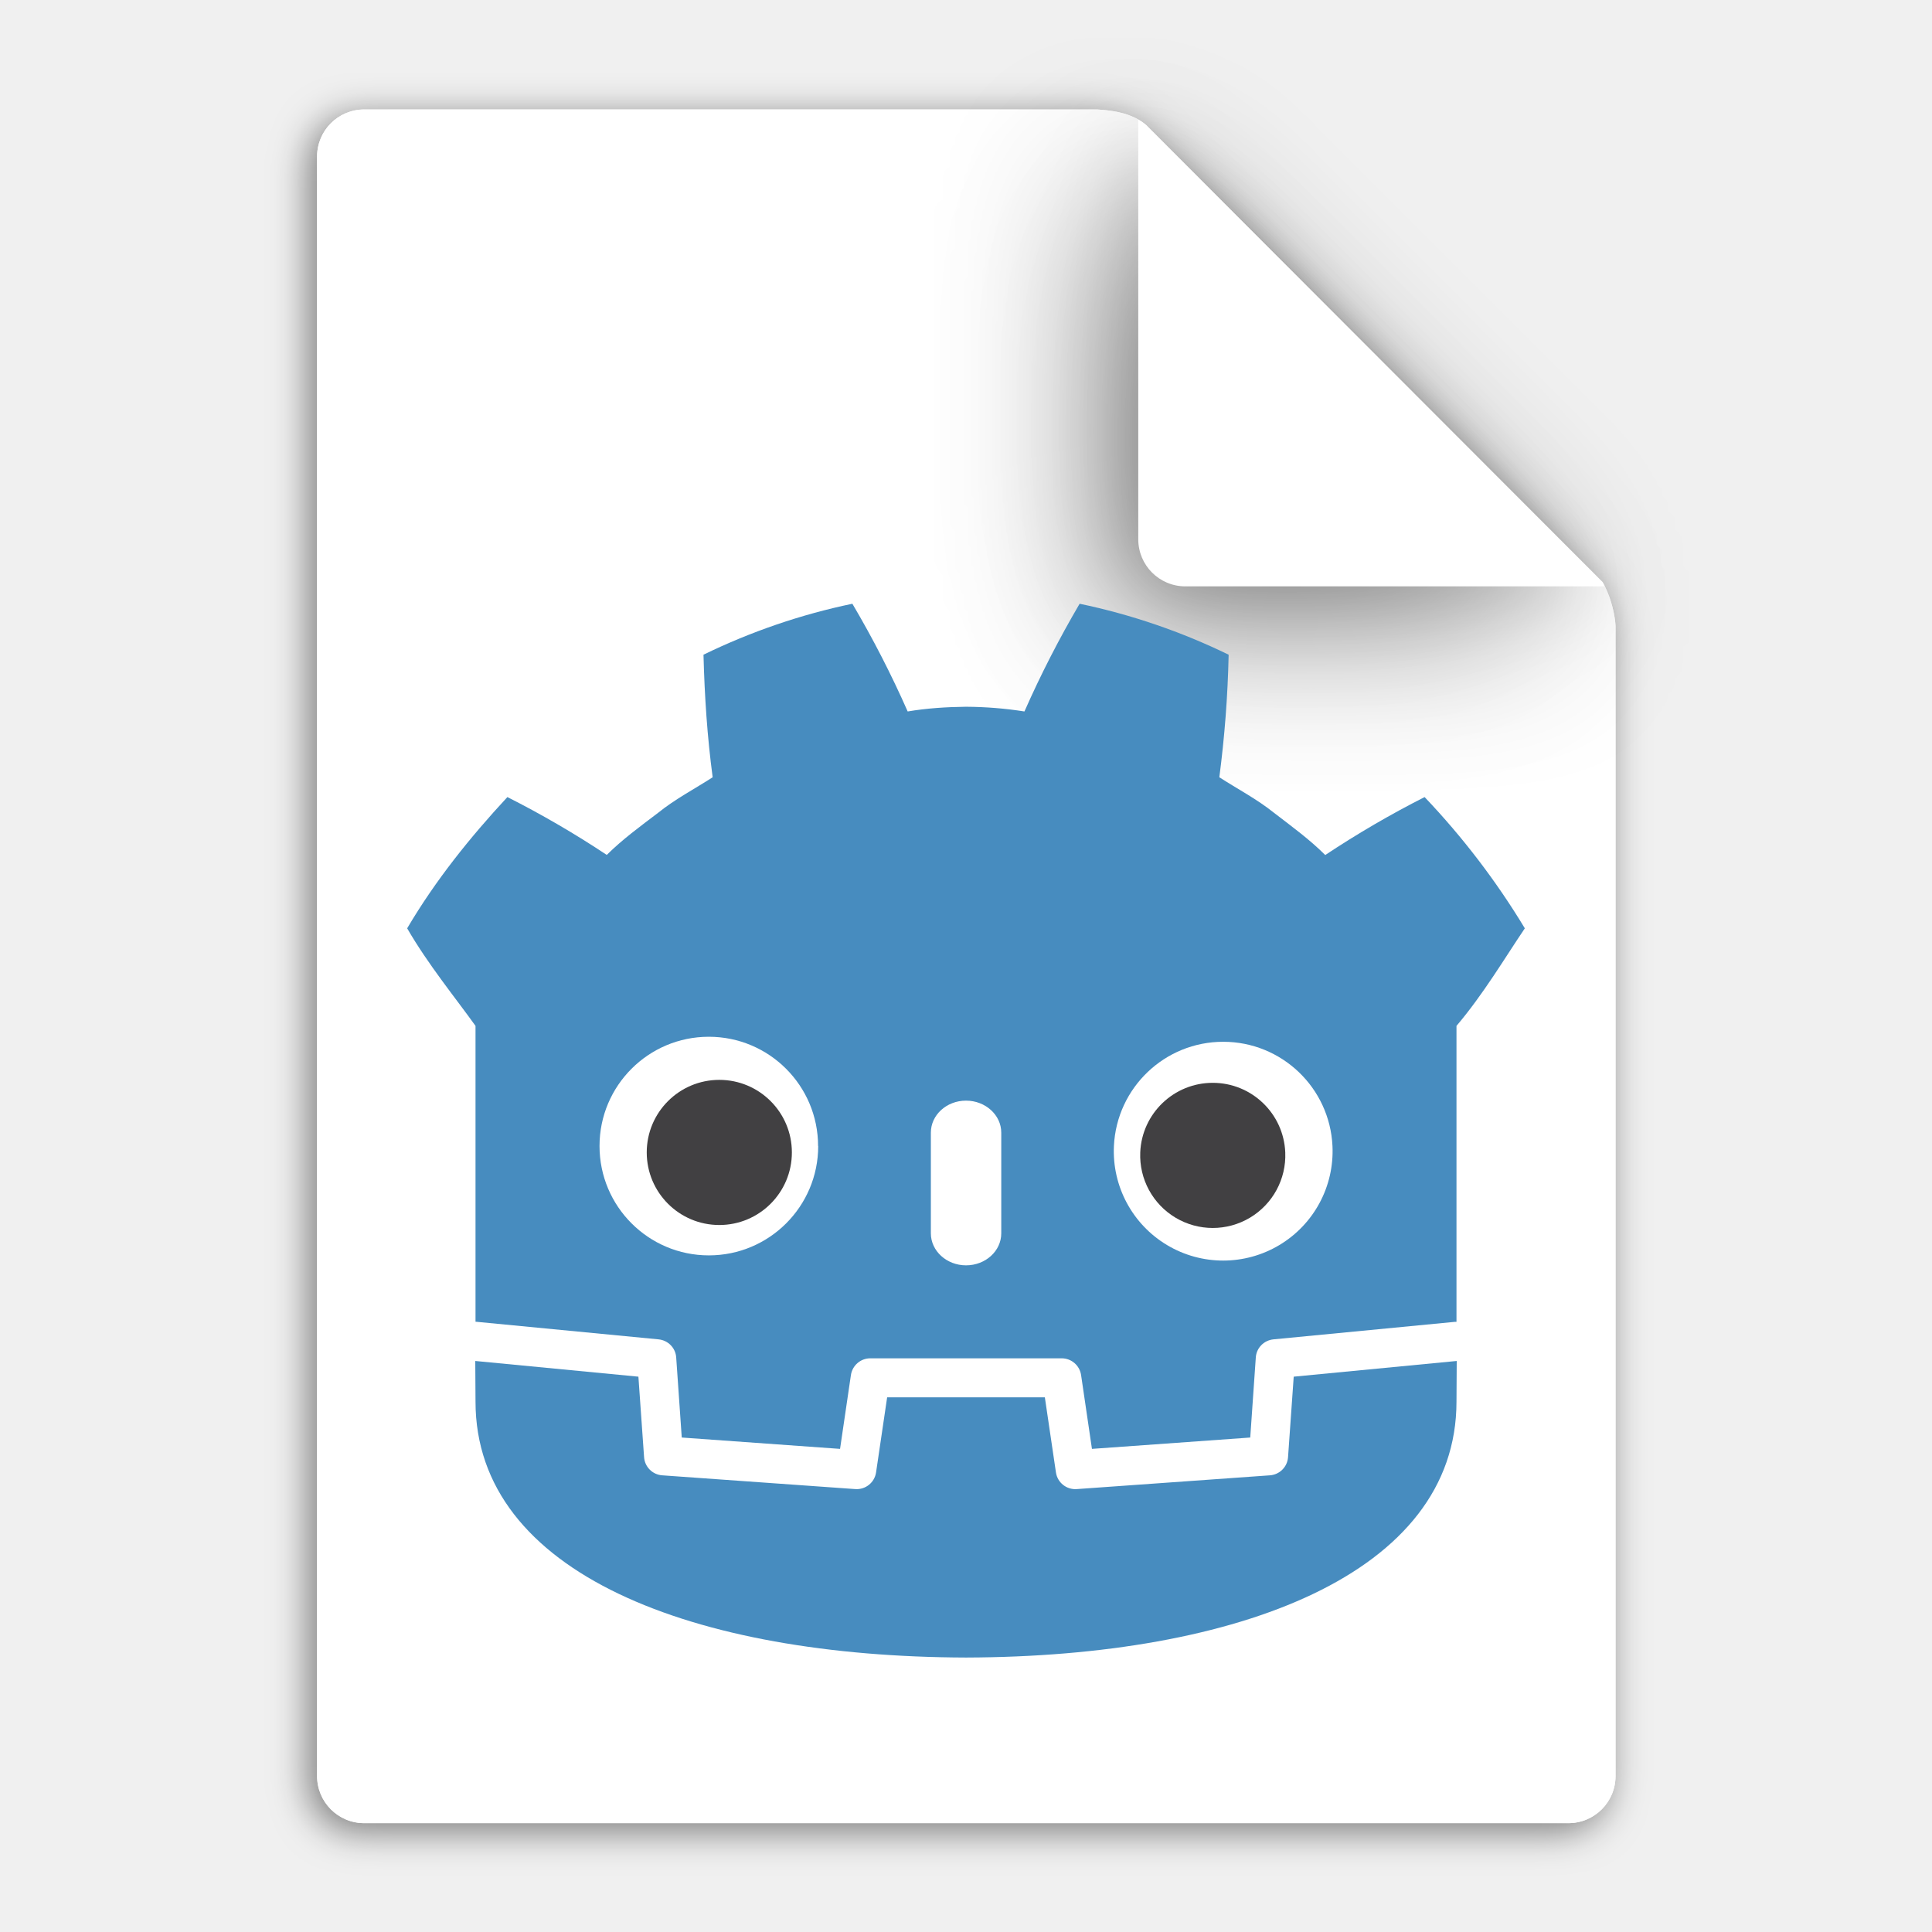
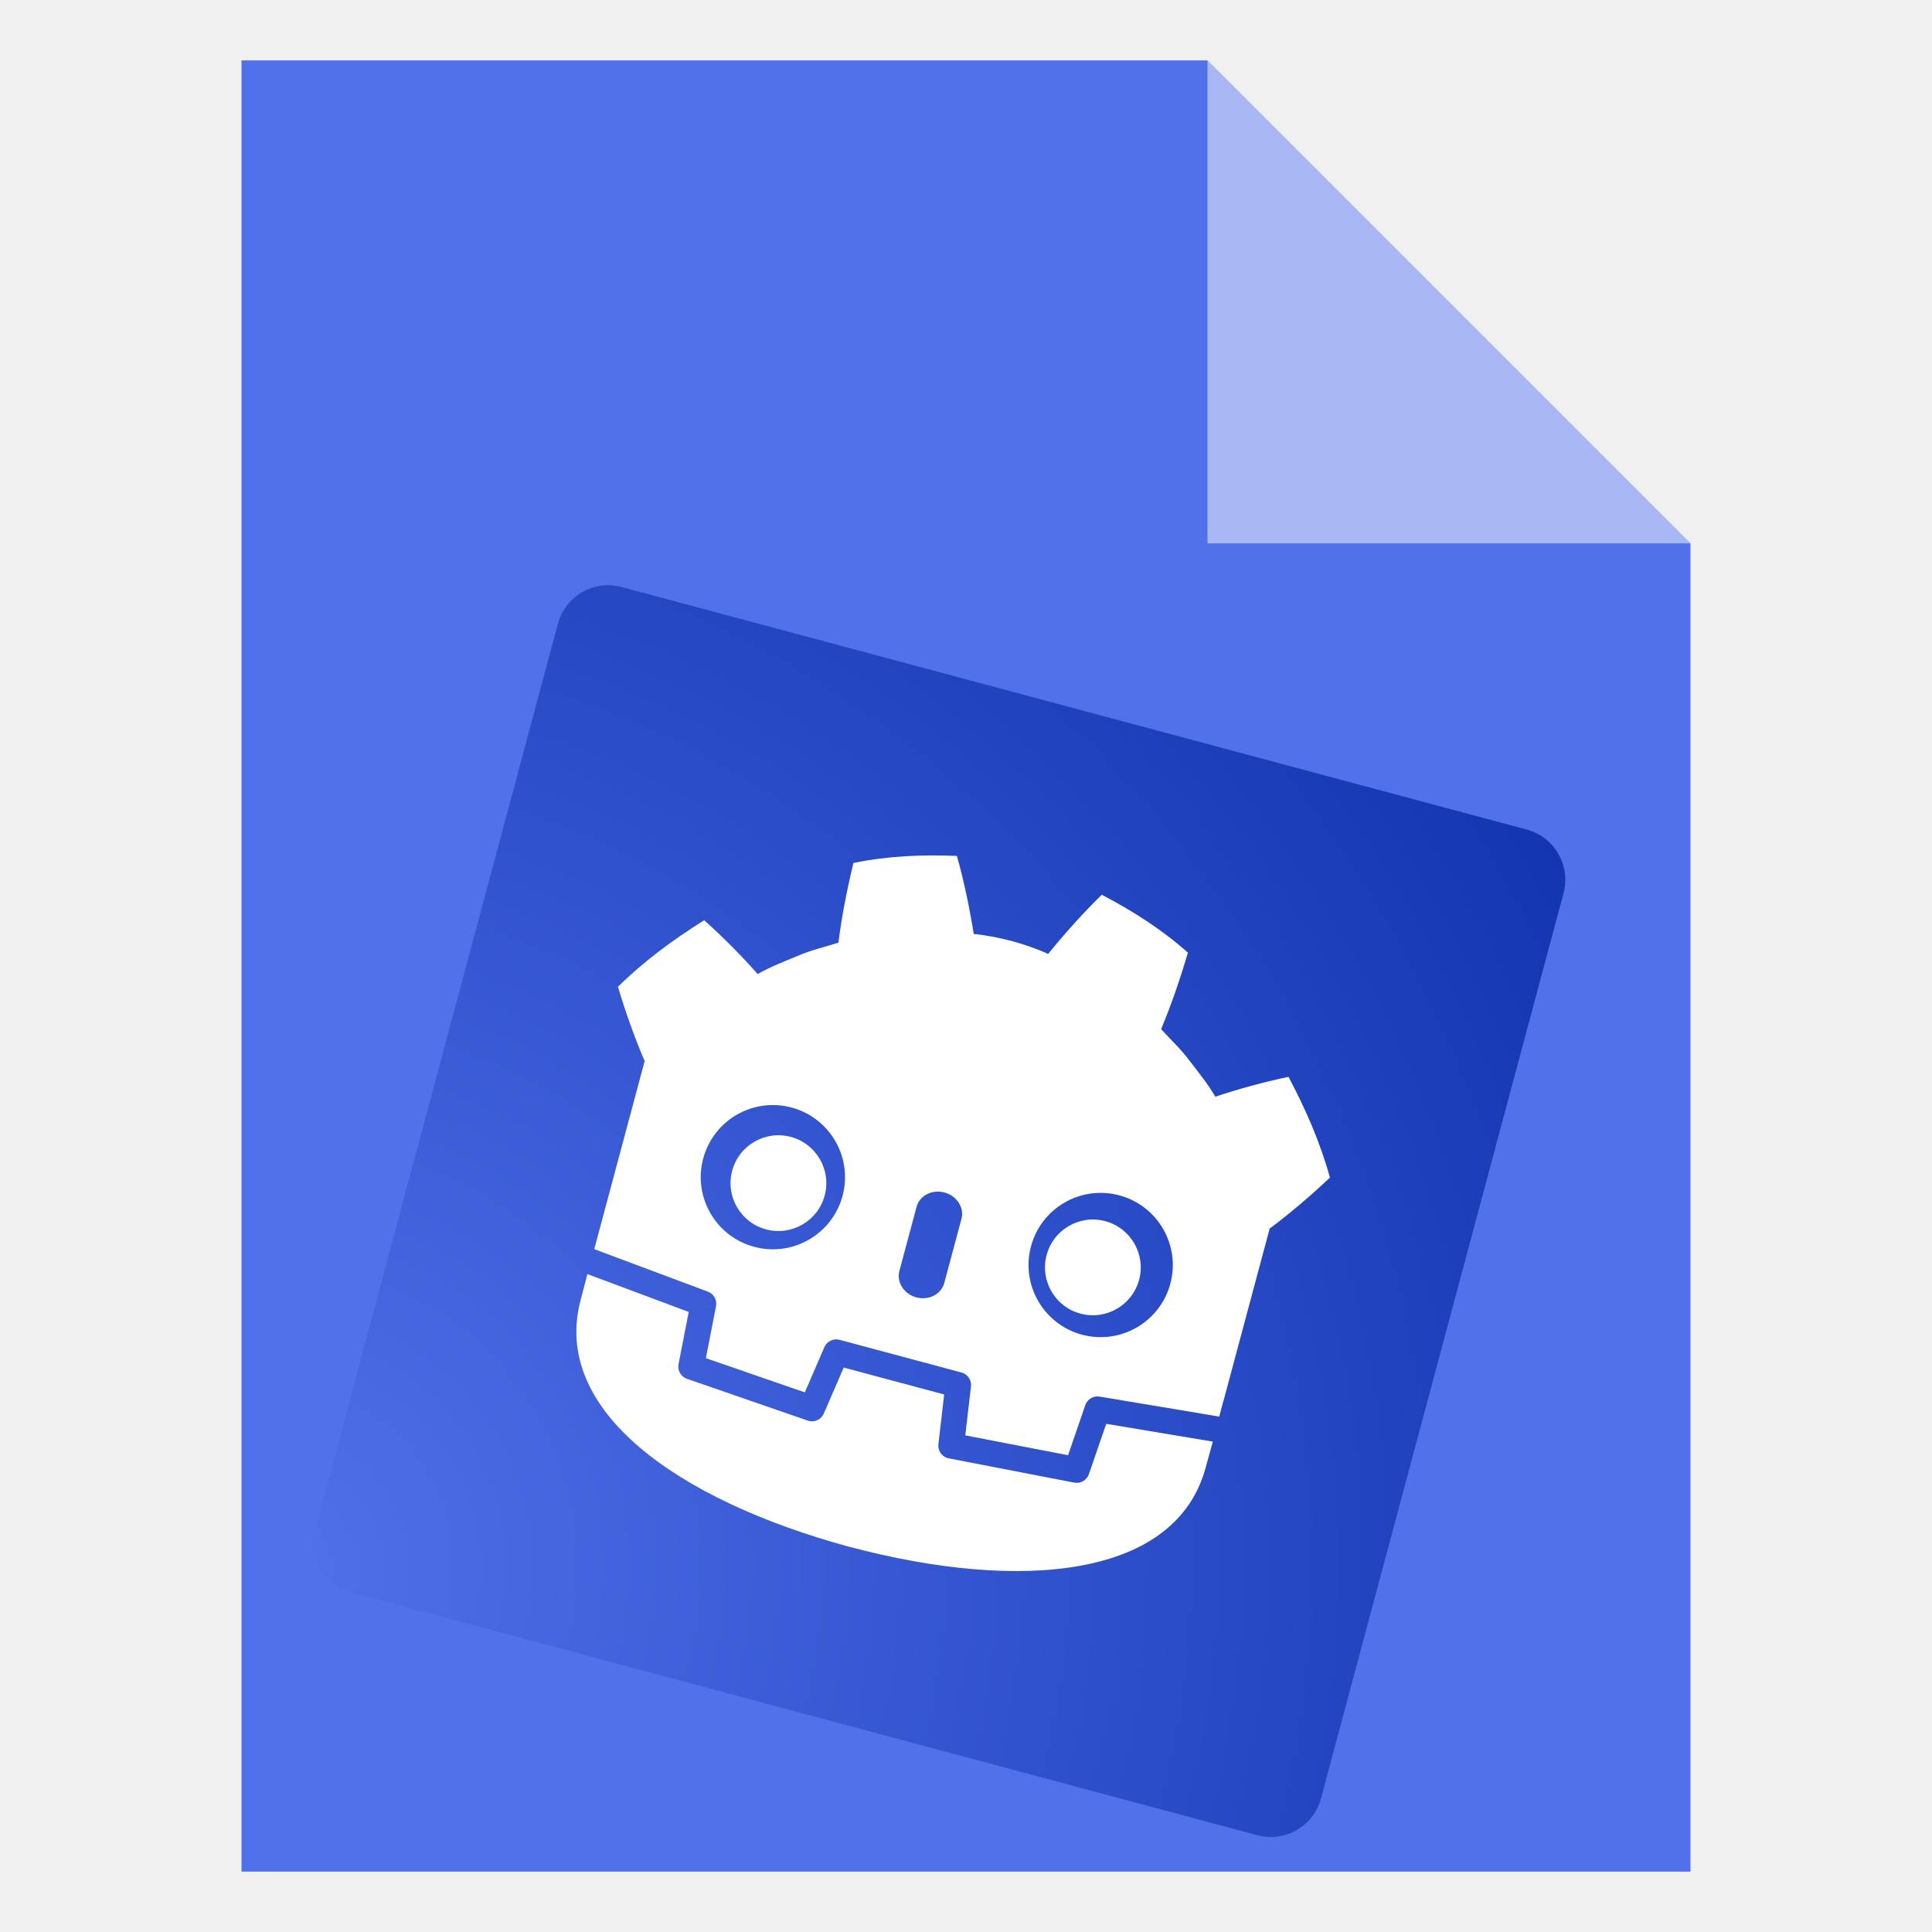
- <svg xmlns="http://www.w3.org/2000/svg" width="16" height="16">
-   <defs>
-     <filter id="a" width="1.076" height="1.057" x="-.041" y="-.026" color-interpolation-filters="sRGB">
-       <feFlood flood-color="#000" flood-opacity=".502" result="flood" />
-       <feGaussianBlur in="SourceGraphic" result="blur" stdDeviation="10" />
-       <feOffset dx="-4" dy="4" in="blur" result="offset" />
-       <feComposite in="flood" in2="offset" operator="in" result="comp1" />
-       <feComposite in="SourceGraphic" in2="comp1" result="comp2" />
-     </filter>
-     <filter id="b" width="2.262" height="2.261" x="-.68" y="-.582" color-interpolation-filters="sRGB">
-       <feFlood flood-color="#000" flood-opacity=".4" result="flood" />
-       <feGaussianBlur in="SourceGraphic" result="blur" stdDeviation="40" />
-       <feOffset dx="-20" dy="20" in="blur" result="offset" />
-       <feComposite in="flood" in2="offset" operator="in" result="comp1" />
-       <feComposite in="SourceGraphic" in2="comp1" result="fbSourceGraphic" />
-       <feColorMatrix in="fbSourceGraphic" result="fbSourceGraphicAlpha" values="0 0 0 -1 0 0 0 0 -1 0 0 0 0 -1 0 0 0 0 1 0" />
-       <feFlood flood-color="#000" flood-opacity=".2" result="flood" />
-       <feGaussianBlur in="fbSourceGraphic" result="blur" stdDeviation="20" />
-       <feOffset dx="-4" dy="4" in="blur" result="offset" />
-       <feComposite in="flood" in2="offset" operator="in" result="comp1" />
-       <feComposite in="fbSourceGraphic" in2="comp1" result="comp2" />
-     </filter>
-   </defs>
-   <path fill="#fff" d="m 193,58 c -13.85,-6.8e-5 -25,11.15 -25,25 v 858 c 0,13.85 11.15,25 25,25 h 638 c 13.85,0 25,-11.15 25,-25 0,0 -0.004,-609.403 -0.006,-609.404 -0.011,-0.54 -0.49,-11.635 -6.799,-23.109 L 727.166,186.282 607.137,66.078 C 600.033,60.162 590.478,58.524 581.41,58.002 Z" filter="url(#a)" transform="scale(.01563)" />
-   <path fill="#fff" d="m 603.107,63.297 c -6.476,-3.684 -14.251,-4.866 -21.697,-5.295 L 193,58 c -13.85,-6.8e-5 -25,11.15 -25,25 v 858 c 0,13.85 11.15,25 25,25 h 638 c 13.85,0 25,-11.15 25,-25 0,0 -0.004,-609.403 -0.006,-609.404 -0.011,-0.505 -0.431,-10.253 -5.654,-20.904 H 628.107 c -13.85,0 -25,-11.15 -25,-25 z" transform="scale(.01563)" />
-   <path fill="#fff" d="M 603.107,63.297 V 285.691 c 0,13.85 11.15,25 25,25 h 222.232 c -0.359,-0.732 -0.739,-1.468 -1.145,-2.205 L 727.166,186.281 607.137,66.078 c -1.27,-1.058 -2.619,-1.979 -4.029,-2.781 z" filter="url(#b)" transform="scale(.01563)" />
-   <path fill="none" d="M0 0H1024V1024H0z" transform="scale(.01563)" />
-   <g stroke-width=".32">
-     <path fill="#fff" d="m 12.062,10.583 c 0,0 -0.014,-0.083 -0.022,-0.082 l -1.502,0.145 a 0.244,0.244 0 0 0 -0.22,0.226 L 10.276,11.464 9.114,11.547 9.035,11.011 A 0.246,0.246 0 0 0 8.793,10.801 H 7.208 c -0.12,0 -0.225,0.09 -0.243,0.21 L 6.886,11.547 5.724,11.464 5.683,10.872 A 0.244,0.244 0 0 0 5.463,10.646 L 3.958,10.5 c -0.007,-10e-4 -0.013,0.082 -0.02,0.082 l -0.003,0.325 1.273,0.205 0.042,0.597 c 0.008,0.12 0.105,0.218 0.226,0.227 l 1.6,0.114 h 0.019 c 0.12,0 0.224,-0.089 0.242,-0.208 L 7.418,11.29 h 1.163 l 0.08,0.552 a 0.246,0.246 0 0 0 0.26,0.208 l 1.601,-0.114 a 0.246,0.246 0 0 0 0.227,-0.227 l 0.042,-0.597 1.272,-0.206 z" transform="translate(0 .364)" />
-     <path fill="#478cbf" d="m 3.938,8.132 v 2.45 l 0.013,10e-4 1.503,0.145 c 0.079,0.008 0.141,0.071 0.146,0.15 l 0.046,0.663 1.311,0.094 0.09,-0.612 c 0.012,-0.079 0.08,-0.138 0.16,-0.138 h 1.586 c 0.08,1.05e-4 0.148,0.059 0.16,0.138 l 0.09,0.612 1.311,-0.094 0.046,-0.663 c 0.005,-0.079 0.067,-0.142 0.146,-0.15 l 1.502,-0.145 h 0.014 V 8.132 C 12.283,7.872 12.465,7.565 12.628,7.324 12.392,6.933 12.113,6.568 11.798,6.237 11.514,6.381 11.24,6.541 10.975,6.717 10.845,6.587 10.697,6.48 10.553,6.369 10.41,6.254 10.25,6.171 10.098,6.073 10.142,5.736 10.168,5.397 10.175,5.058 9.783,4.867 9.368,4.725 8.941,4.636 8.772,4.924 8.619,5.222 8.484,5.528 8.325,5.503 8.165,5.49 8.004,5.489 H 8 7.997 C 7.837,5.491 7.677,5.501 7.517,5.528 7.382,5.222 7.229,4.924 7.059,4.636 6.632,4.725 6.218,4.867 5.826,5.058 5.835,5.404 5.857,5.736 5.902,6.073 5.75,6.171 5.59,6.254 5.448,6.369 5.303,6.479 5.156,6.586 5.025,6.716 4.76,6.54 4.485,6.38 4.202,6.237 3.895,6.568 3.607,6.925 3.372,7.324 3.544,7.622 3.769,7.896 3.938,8.132 Z" transform="translate(0 .364)" />
-     <path fill="#478cbf" d="m 10.714,11.037 -0.047,0.667 a 0.162,0.162 0 0 1 -0.15,0.15 l -1.6,0.114 A 0.162,0.162 0 0 1 8.745,11.831 L 8.653,11.208 H 7.347 l -0.092,0.623 a 0.162,0.162 0 0 1 -0.171,0.137 l -1.6,-0.114 a 0.162,0.162 0 0 1 -0.15,-0.15 l -0.047,-0.667 -1.351,-0.13 0.002,0.336 c 0,1.427 1.81,2.113 4.06,2.12 h 0.005 c 2.25,-0.007 4.059,-0.693 4.059,-2.12 l 0.002,-0.336 z" transform="translate(0 .364)" />
-     <path fill="#fff" d="m 6.776,9.127 a 0.905,0.905 0 1 1 -1.811,0 0.905,0.905 0 0 1 1.81,0" transform="translate(0 .364)" />
-     <path fill="#414042" d="m 6.558,9.18 a 0.601,0.601 0 1 1 -1.202,0 0.601,0.601 0 0 1 1.202,0" transform="translate(0 .364)" />
-     <path fill="#fff" d="M 8,10.115 C 7.84,10.115 7.709,9.996 7.709,9.85 V 9.016 C 7.709,8.87 7.839,8.751 8,8.751 c 0.161,0 0.292,0.119 0.292,0.265 V 9.85 c 0,0.146 -0.13,0.265 -0.292,0.265 M 9.225,9.127 a 0.906,0.906 0 1 0 1.81,0 0.906,0.906 0 0 0 -1.81,0" transform="translate(0 .364)" />
-     <path fill="#414042" d="m 9.443,9.18 a 0.601,0.601 0 1 0 1.201,0 0.601,0.601 0 0 0 -1.201,0" transform="translate(0 .364)" />
+ <svg xmlns="http://www.w3.org/2000/svg" width="16" height="16" viewBox="0 0 128 128">
+   <path fill="#5071ea" d="M16 4h64l32 32v88H16z" />
+   <path fill="#fff" opacity=".5" d="M80 4v32h32z" />
+   <g transform="translate(20 38) scale(.66)">
+     <defs>
+       <radialGradient id="luau_gradient" cx="0" cy="0" r="1" gradientUnits="userSpaceOnUse" gradientTransform="translate(9.1312 116.255) rotate(-45) scale(192.142)">
+         <stop stop-color="#5071EA" />
+         <stop offset="1" stop-color="#00239F" />
+       </radialGradient>
+     </defs>
+     <g transform="rotate(15 64 64)">
+       <rect x="11.744" y="11.744" width="104.511" height="104.511" rx="5.226" fill="url(#luau_gradient)" />
+       <path fill="#fff" transform="translate(27.000 26.998) scale(3.0833)" d="M9.56.683c-1.096.244-2.181.583-3.198 1.095.023.898.081 1.758.199 2.632-.395.253-.81.47-1.178.766-.375.288-.758.564-1.097.901-.678-.448-1.396-.869-2.135-1.241C1.353 5.693.608 6.619 0 7.655c.458.741.936 1.435 1.452 2.094h.014v6.356c.012 0 .023 0 .035.003l3.896.376c.204.02.364.184.378.389l.12 1.72 3.399.242.234-1.587c.03-.206.207-.358.415-.358h4.111c.208 0 .385.152.415.358l.234 1.587 3.399-.242.12-1.72a.42.42 0 01.378-.389l3.895-.376c.012 0 .023-.003.035-.003v-.507h.002V9.75h.014c.516-.659.994-1.353 1.452-2.094-.608-1.036-1.354-1.961-2.151-2.819-.739.372-1.457.793-2.135 1.241-.339-.337-.721-.613-1.096-.901-.369-.296-.784-.513-1.178-.766.117-.874.175-1.734.199-2.632-1.017-.512-2.101-.851-3.198-1.095-.438.736-.838 1.533-1.187 2.312-.414-.069-.829-.094-1.246-.099h-.016c-.417.005-.832.03-1.246.099-.349-.779-.749-1.576-1.188-2.312l.001-.001zM6.476 9.989c1.297 0 2.349 1.051 2.349 2.348s-1.052 2.348-2.349 2.348c-1.296 0-2.348-1.051-2.348-2.348 0-1.297 1.051-2.348 2.348-2.348zm11.049 0c1.296 0 2.348 1.051 2.348 2.348s-1.051 2.348-2.348 2.348-2.349-1.051-2.349-2.348c0-1.297 1.051-2.348 2.349-2.348zm-10.824.93c-.861 0-1.559.698-1.559 1.559s.698 1.558 1.559 1.558c.861 0 1.559-.698 1.559-1.558 0-.86-.697-1.559-1.559-1.559zm10.598 0c-.861 0-1.558.698-1.558 1.559s.697 1.558 1.558 1.558c.861 0 1.559-.698 1.559-1.558 0-.86-.697-1.559-1.559-1.559zm-5.298.453c.417 0 .757.308.757.687v2.162c0 .379-.339.687-.757.687s-.756-.308-.756-.687V12.059c0-.379.339-.687.756-.687zM1.46 16.946c.002.377.006.789.006.871 0 3.701 4.694 5.479 10.527 5.5h.014c5.832-.02 10.526-1.799 10.526-5.5 0-.084.005-.495.007-.871l-3.502.338-.121 1.729a.421.421 0 01-.389.39l-4.181.296a.42.42 0 01-.415-.358l-.238-1.614h-3.386l-.238 1.614a.419.419 0 01-.445.357l-4.151-.296c-.208-.015-.375-.181-.389-.389l-.12-1.729-3.504-.337z" />
+     </g>
  </g>
</svg>
